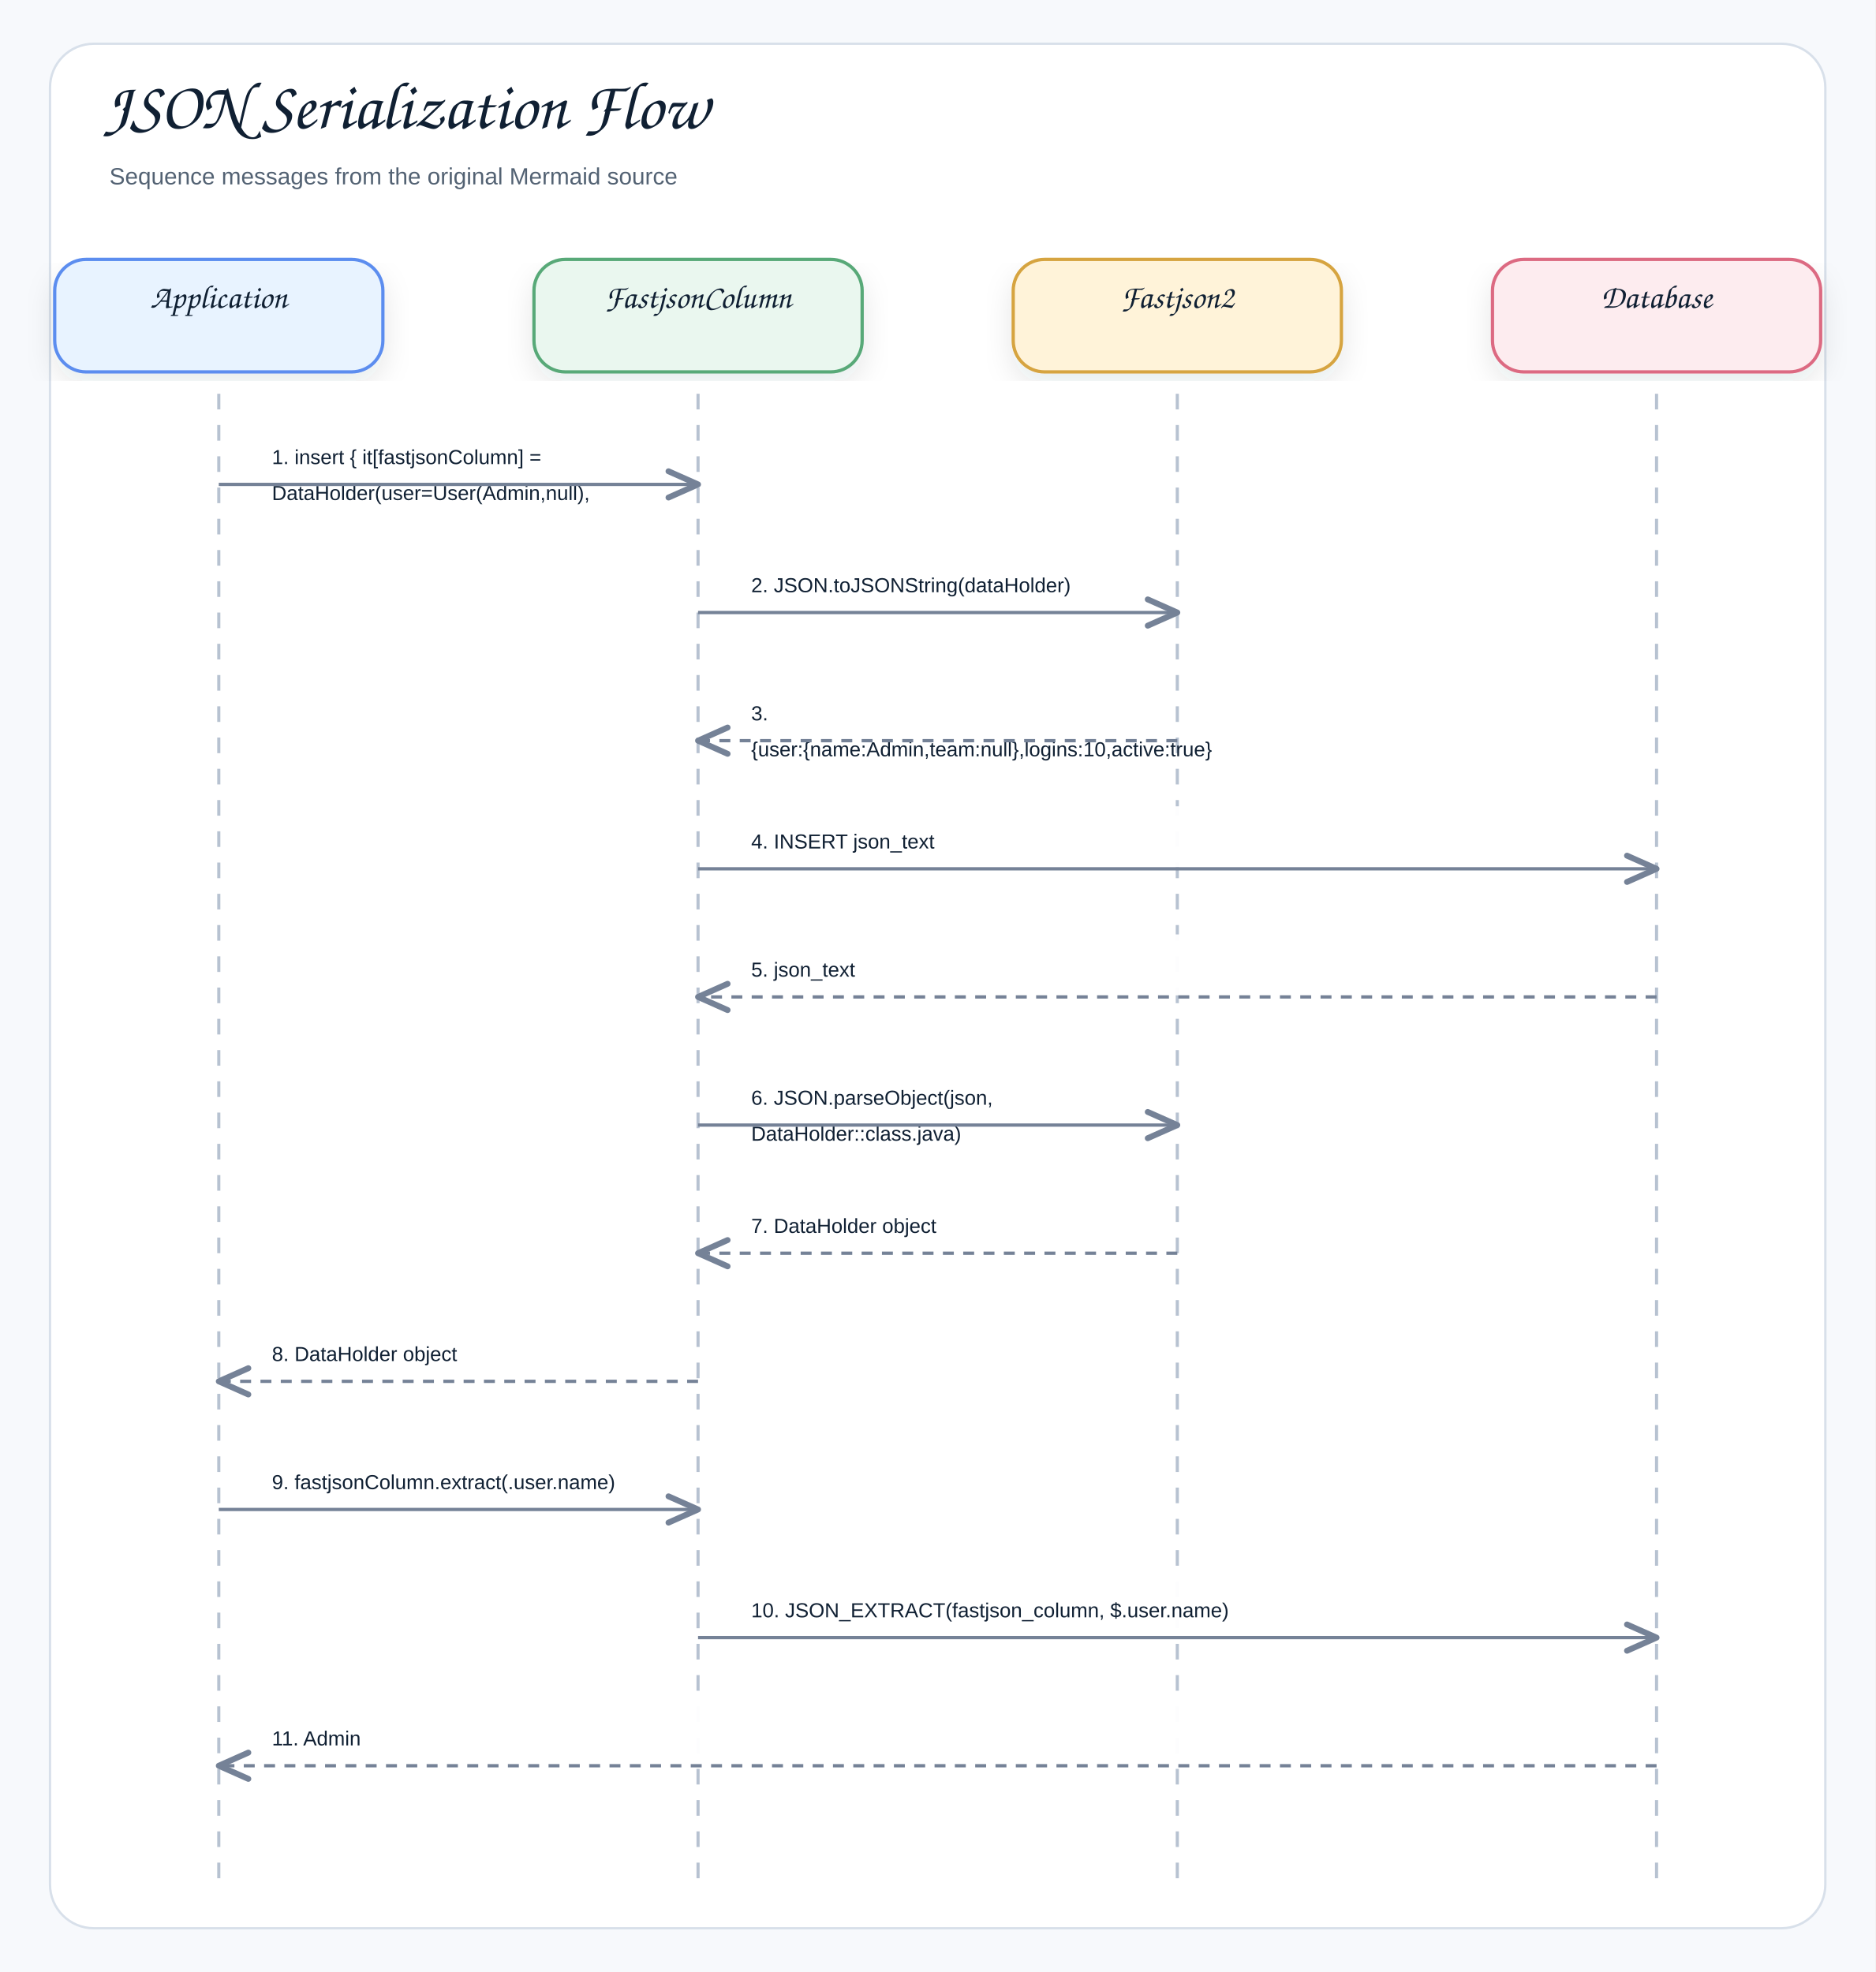
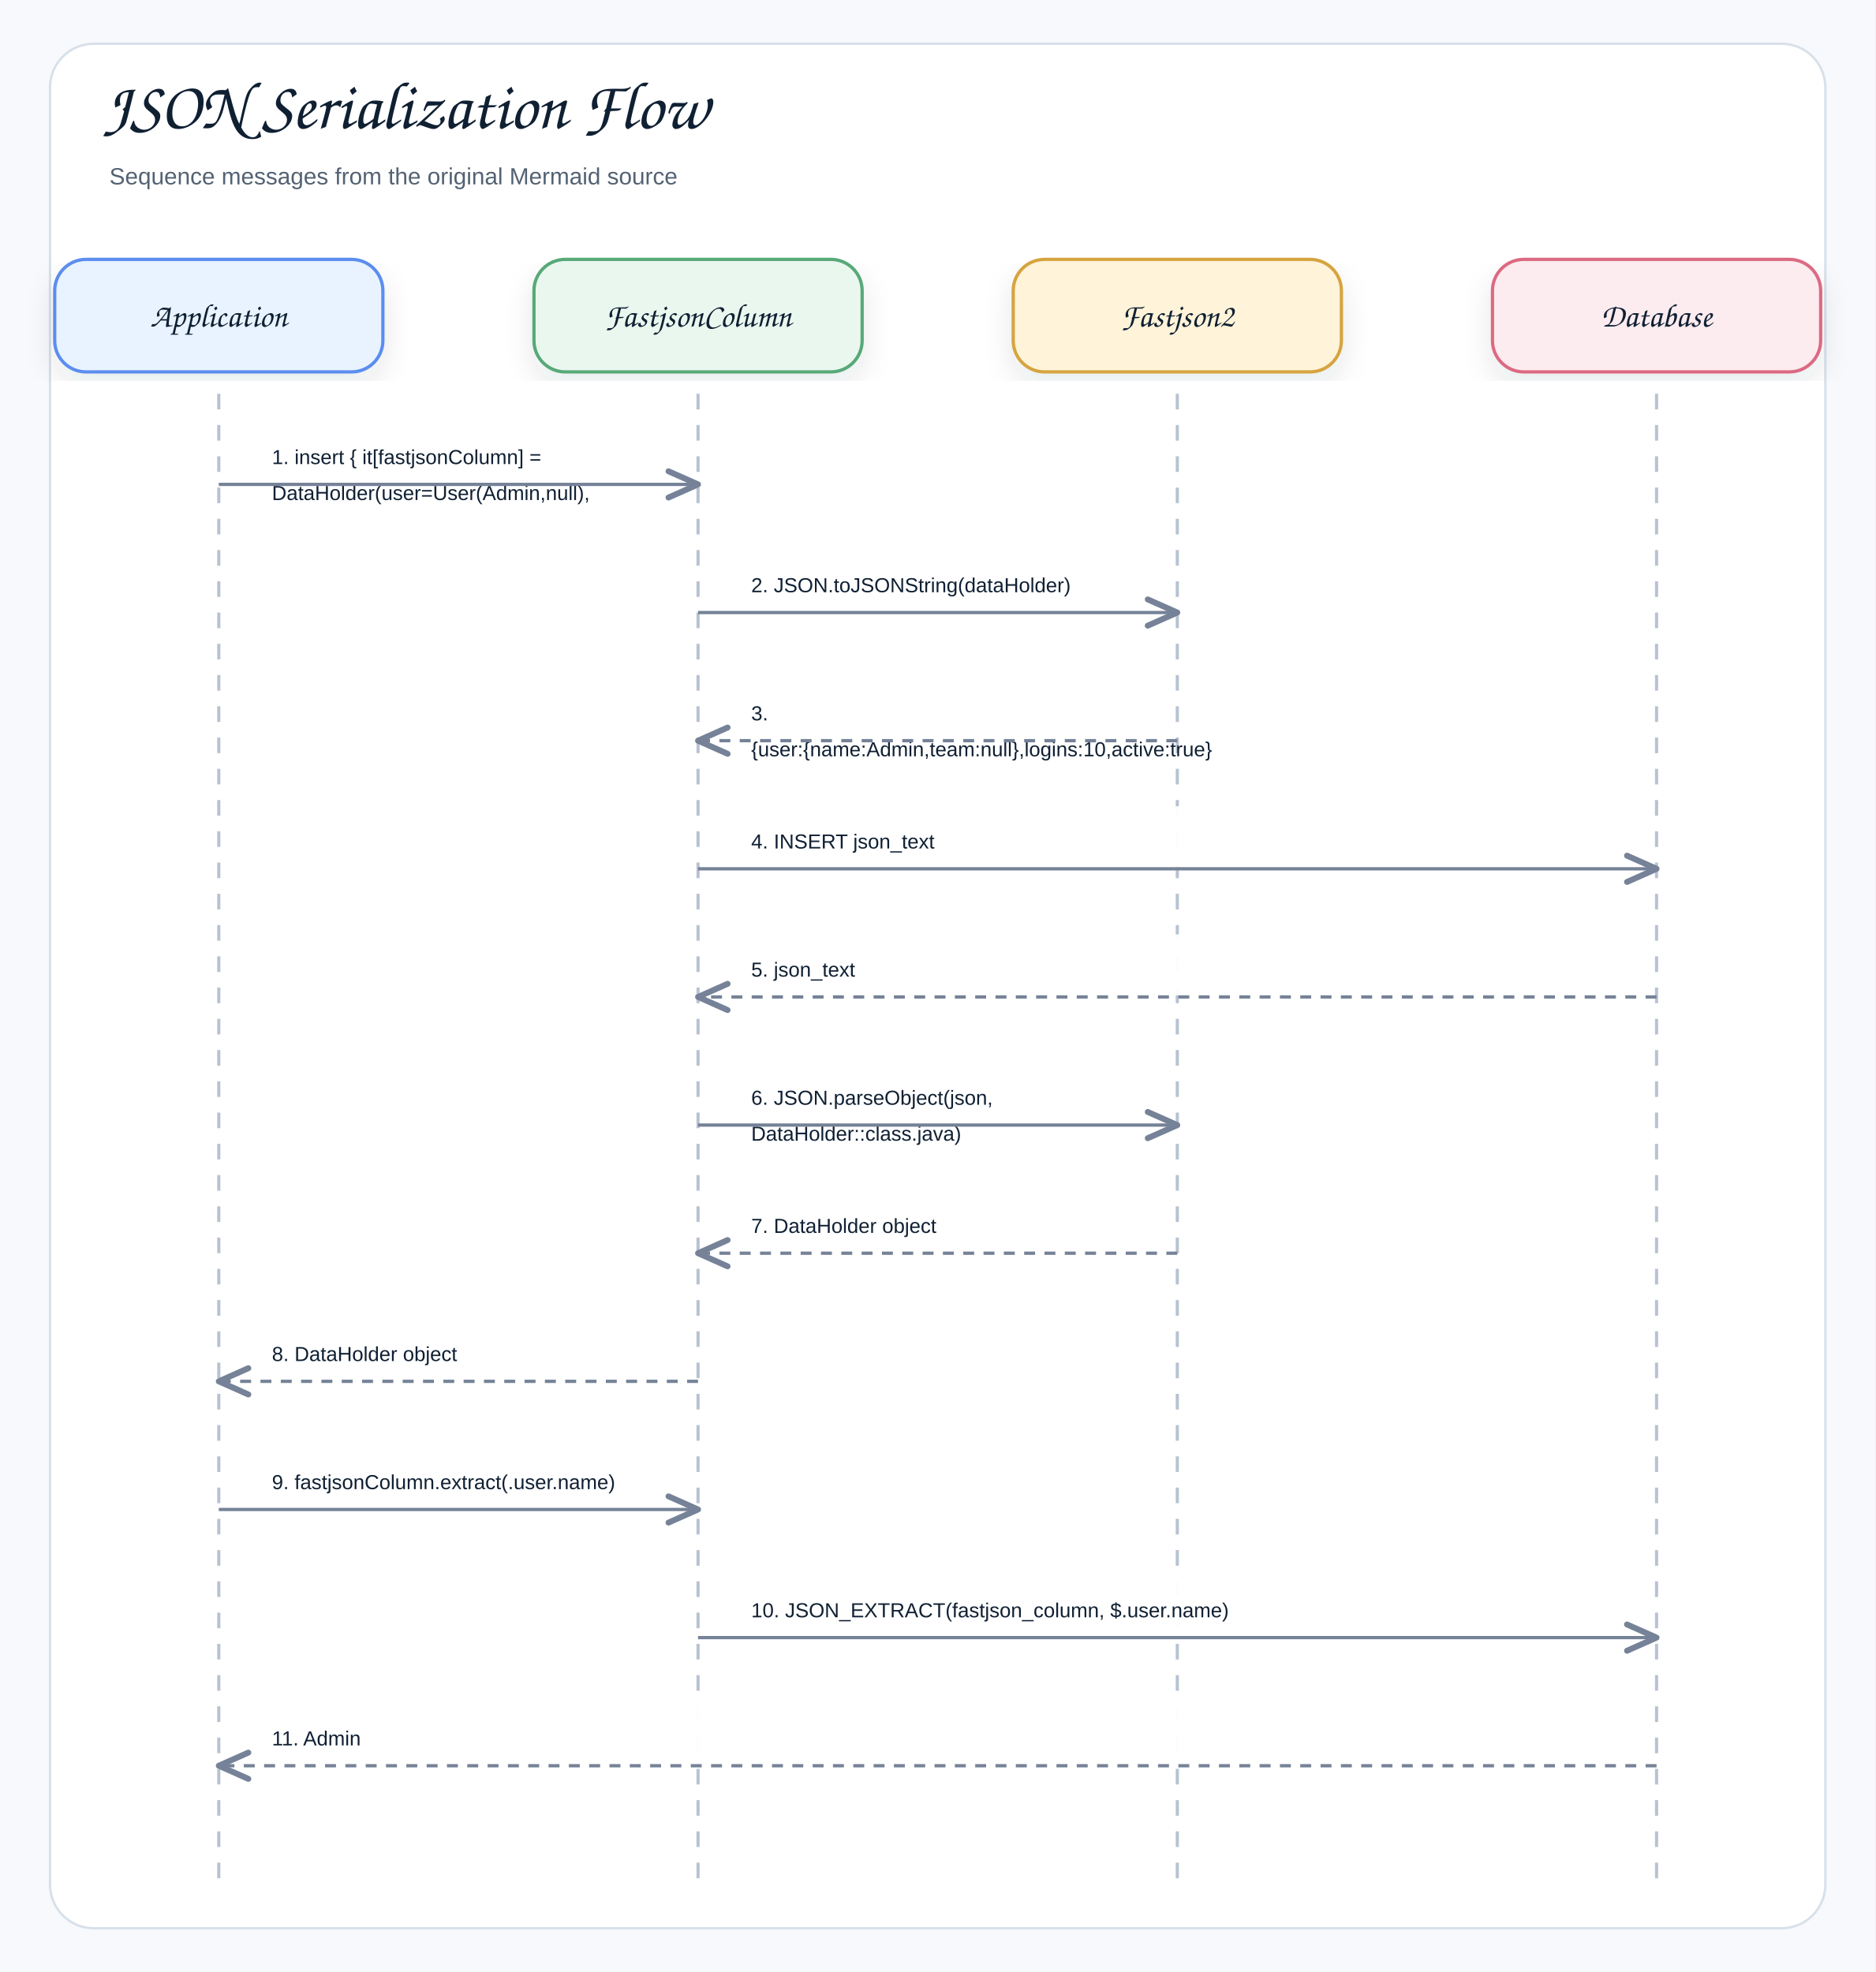
<svg xmlns="http://www.w3.org/2000/svg" width="1200" height="1262" viewBox="0 0 1200 1262" role="img" aria-label="JSON Serialization Flow">
  <defs>
    <filter id="shadow" x="-8%" y="-8%" width="116%" height="116%">
      <feDropShadow dx="0" dy="8" stdDeviation="9" flood-color="#1f2937" flood-opacity="0.10" />
    </filter>
    <marker id="openArrow" markerWidth="12" markerHeight="10" refX="10" refY="5" orient="auto" markerUnits="strokeWidth">
      <path d="M 1 1 L 10 5 L 1 9" fill="none" stroke="#758297" stroke-width="1.8" stroke-linecap="round" stroke-linejoin="round" />
    </marker>
    <marker id="inherit" markerWidth="14" markerHeight="12" refX="12" refY="6" orient="auto" markerUnits="strokeWidth">
      <path d="M 0 1 L 12 6 L 0 11 Z" fill="#ffffff" stroke="#758297" stroke-width="1.8" />
    </marker>
    <style>
    .canvas{fill:#f7f9fc}.frame{fill:#fff;stroke:#d8e0ea;stroke-width:1.5}
    .title{font-family:"Architects Daughter","Comic Sans MS","Comic Sans",cursive;font-size:43px;font-weight:400;fill:#102033}
    .subtitle{font-family:"Comic Sans MS","Comic Sans","Comic Neue",Arial,sans-serif;font-size:15px;font-weight:400;fill:#536273}
    .label{font-family:"Architects Daughter","Comic Sans MS","Comic Sans",cursive;font-size:25px;font-weight:400;fill:#102033}
    .smallLabel{font-family:"Architects Daughter","Comic Sans MS","Comic Sans",cursive;font-size:21px;font-weight:400;fill:#102033}
    .mono{font-family:"Comic Sans MS","Comic Sans","Comic Neue",Arial,sans-serif;font-size:12px;font-weight:400;fill:#102033}
    .small{font-family:"Comic Sans MS","Comic Sans","Comic Neue",Arial,sans-serif;font-size:12px;font-weight:400;fill:#536273}
    .strong{font-family:"Comic Sans MS","Comic Sans","Comic Neue",Arial,sans-serif;font-size:13px;font-weight:400;fill:#102033}
    .card{stroke-width:2.1;filter:url(#shadow)}.compartment{stroke-width:1.5;fill:none}
    .line{stroke:#758297;stroke-width:2.1;fill:none;marker-end:url(#openArrow)}
    .plainLine{stroke:#758297;stroke-width:2.1;fill:none}
    .dashed{stroke:#758297;stroke-width:2.1;stroke-dasharray:7 6;fill:none;marker-end:url(#openArrow)}
    .inheritLine{stroke:#758297;stroke-width:2.2;fill:none;marker-end:url(#inherit)}
    .implLine{stroke:#758297;stroke-width:2.2;stroke-dasharray:8 7;fill:none;marker-end:url(#inherit)}
  </style>
  </defs>
  <rect class="canvas" width="1200" height="1262" />
  <rect class="frame" x="32" y="28" width="1136" height="1206" rx="28" />
  <text class="title" x="66" y="82">JSON Serialization Flow</text>
  <text class="subtitle" x="70" y="118">Sequence messages from the original Mermaid source</text>
  <rect class="card" x="35" y="166" width="210" height="72" rx="20" fill="#E8F3FF" stroke="#5B8DEF" />
-   <text class="smallLabel" x="140" y="197" text-anchor="middle">Application</text>
+   <text class="smallLabel" x="140" y="209" text-anchor="middle">Application</text>
  <line x1="140" y1="252" x2="140" y2="1202" stroke="#b7c2d1" stroke-width="2" stroke-dasharray="10 10" />
  <rect class="card" x="341.667" y="166" width="210" height="72" rx="20" fill="#EAF7EF" stroke="#58A978" />
-   <text class="smallLabel" x="446.667" y="197" text-anchor="middle">FastjsonColumn</text>
+   <text class="smallLabel" x="446.667" y="209" text-anchor="middle">FastjsonColumn</text>
  <line x1="446.667" y1="252" x2="446.667" y2="1202" stroke="#b7c2d1" stroke-width="2" stroke-dasharray="10 10" />
  <rect class="card" x="648.333" y="166" width="210" height="72" rx="20" fill="#FFF3D9" stroke="#D6A441" />
-   <text class="smallLabel" x="753.333" y="197" text-anchor="middle">Fastjson2</text>
+   <text class="smallLabel" x="753.333" y="209" text-anchor="middle">Fastjson2</text>
  <line x1="753.333" y1="252" x2="753.333" y2="1202" stroke="#b7c2d1" stroke-width="2" stroke-dasharray="10 10" />
  <rect class="card" x="955" y="166" width="210" height="72" rx="20" fill="#FDECEF" stroke="#DC6B82" />
-   <text class="smallLabel" x="1060" y="197" text-anchor="middle">Database</text>
+   <text class="smallLabel" x="1060" y="209" text-anchor="middle">Database</text>
  <line x1="1060" y1="252" x2="1060" y2="1202" stroke="#b7c2d1" stroke-width="2" stroke-dasharray="10 10" />
  <rect x="158" y="270" width="270.667" height="62" rx="12" fill="#ffffff" opacity="0.97" />
  <text class="strong" x="174" y="297" text-anchor="start">1. insert { it[fastjsonColumn] =</text>
  <text class="strong" x="174" y="320" text-anchor="start">DataHolder(user=User(Admin,null),</text>
  <path class="line" d="M140 310 L446.667 310" />
  <rect x="464.667" y="352" width="270.667" height="39" rx="12" fill="#ffffff" opacity="0.97" />
  <text class="strong" x="480.667" y="379" text-anchor="start">2. JSON.toJSONString(dataHolder)</text>
  <path class="line" d="M446.667 392 L753.333 392" />
  <rect x="464.667" y="434" width="270.667" height="62" rx="12" fill="#ffffff" opacity="0.97" />
  <text class="strong" x="480.667" y="461" text-anchor="start">3.</text>
  <text class="strong" x="480.667" y="484" text-anchor="start">{user:{name:Admin,team:null},logins:10,active:true}</text>
  <path class="dashed" d="M753.333 474 L446.667 474" />
  <rect x="464.667" y="516" width="577.333" height="39" rx="12" fill="#ffffff" opacity="0.97" />
  <text class="strong" x="480.667" y="543" text-anchor="start">4. INSERT json_text</text>
  <path class="line" d="M446.667 556 L1060 556" />
  <rect x="464.667" y="598" width="577.333" height="39" rx="12" fill="#ffffff" opacity="0.97" />
  <text class="strong" x="480.667" y="625" text-anchor="start">5. json_text</text>
  <path class="dashed" d="M1060 638 L446.667 638" />
  <rect x="464.667" y="680" width="270.667" height="62" rx="12" fill="#ffffff" opacity="0.97" />
  <text class="strong" x="480.667" y="707" text-anchor="start">6. JSON.parseObject(json,</text>
  <text class="strong" x="480.667" y="730" text-anchor="start">DataHolder::class.java)</text>
  <path class="line" d="M446.667 720 L753.333 720" />
  <rect x="464.667" y="762" width="270.667" height="39" rx="12" fill="#ffffff" opacity="0.97" />
  <text class="strong" x="480.667" y="789" text-anchor="start">7. DataHolder object</text>
  <path class="dashed" d="M753.333 802 L446.667 802" />
  <rect x="158" y="844" width="270.667" height="39" rx="12" fill="#ffffff" opacity="0.97" />
  <text class="strong" x="174" y="871" text-anchor="start">8. DataHolder object</text>
  <path class="dashed" d="M446.667 884 L140 884" />
  <rect x="158" y="926" width="270.667" height="39" rx="12" fill="#ffffff" opacity="0.97" />
  <text class="strong" x="174" y="953" text-anchor="start">9. fastjsonColumn.extract(.user.name)</text>
  <path class="line" d="M140 966 L446.667 966" />
  <rect x="464.667" y="1008" width="577.333" height="39" rx="12" fill="#ffffff" opacity="0.97" />
  <text class="strong" x="480.667" y="1035" text-anchor="start">10. JSON_EXTRACT(fastjson_column, $.user.name)</text>
  <path class="line" d="M446.667 1048 L1060 1048" />
  <rect x="158" y="1090" width="884" height="39" rx="12" fill="#ffffff" opacity="0.97" />
  <text class="strong" x="174" y="1117" text-anchor="start">11. Admin</text>
  <path class="dashed" d="M1060 1130 L140 1130" />
</svg>
